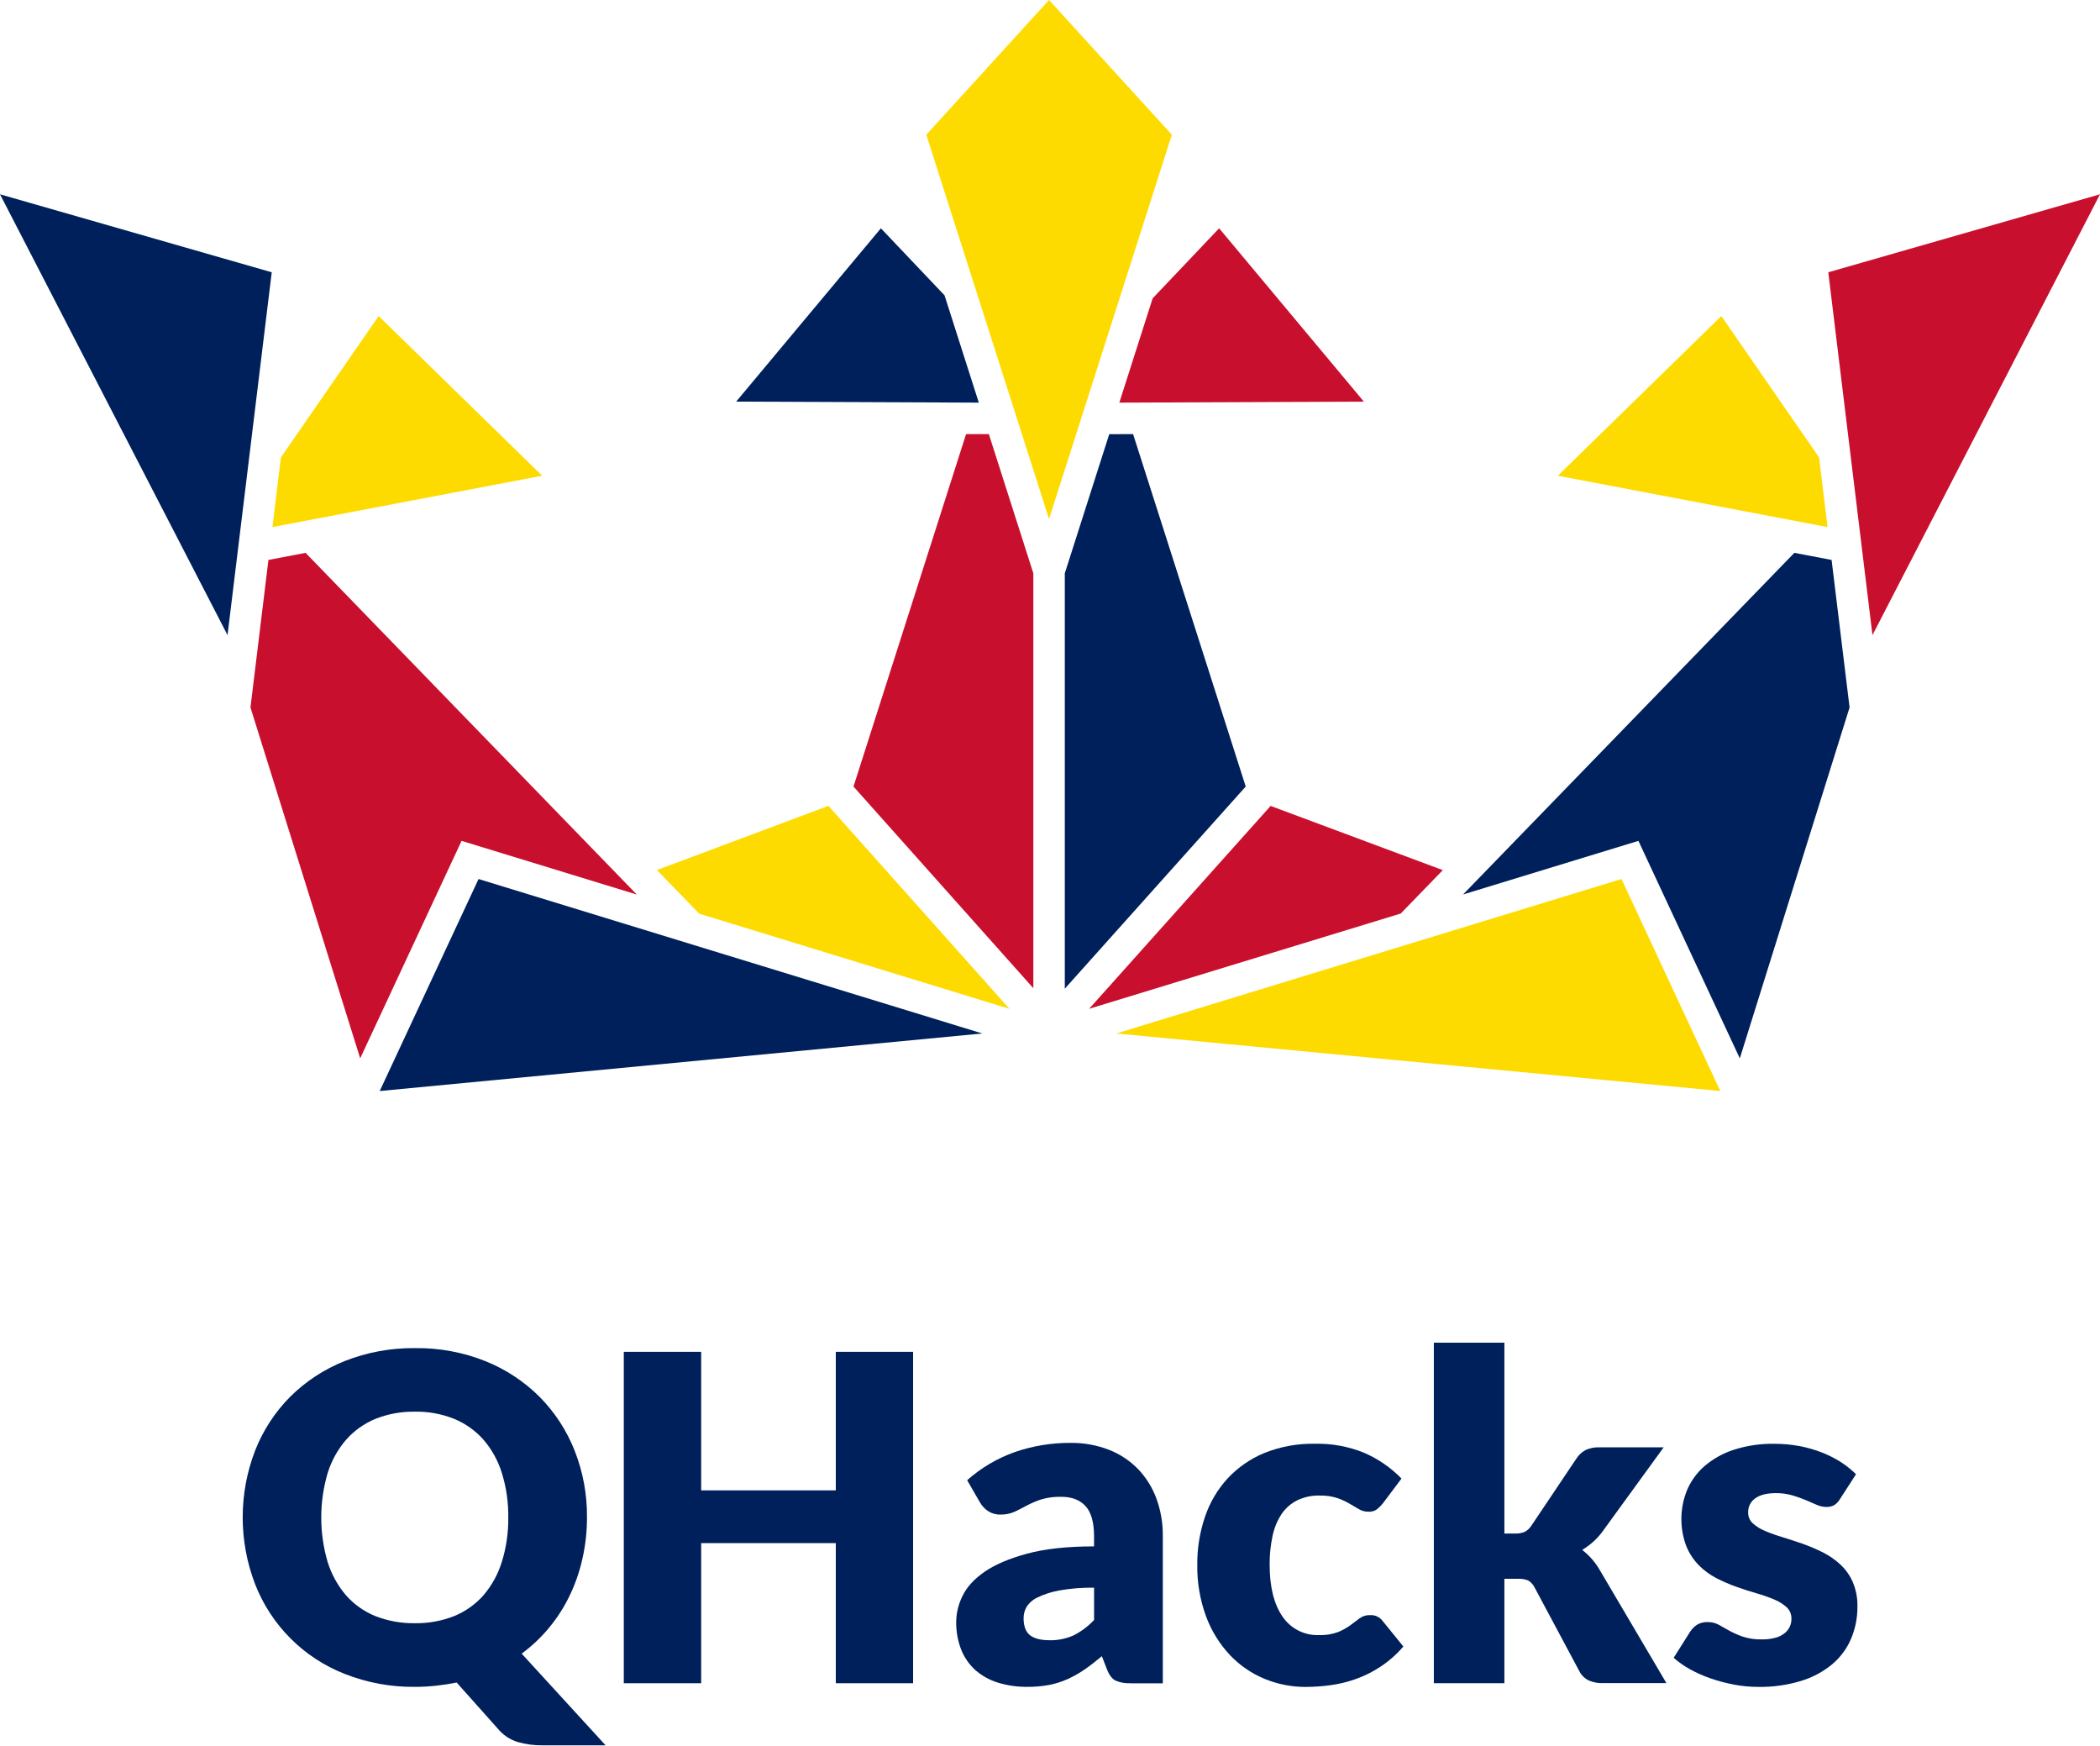
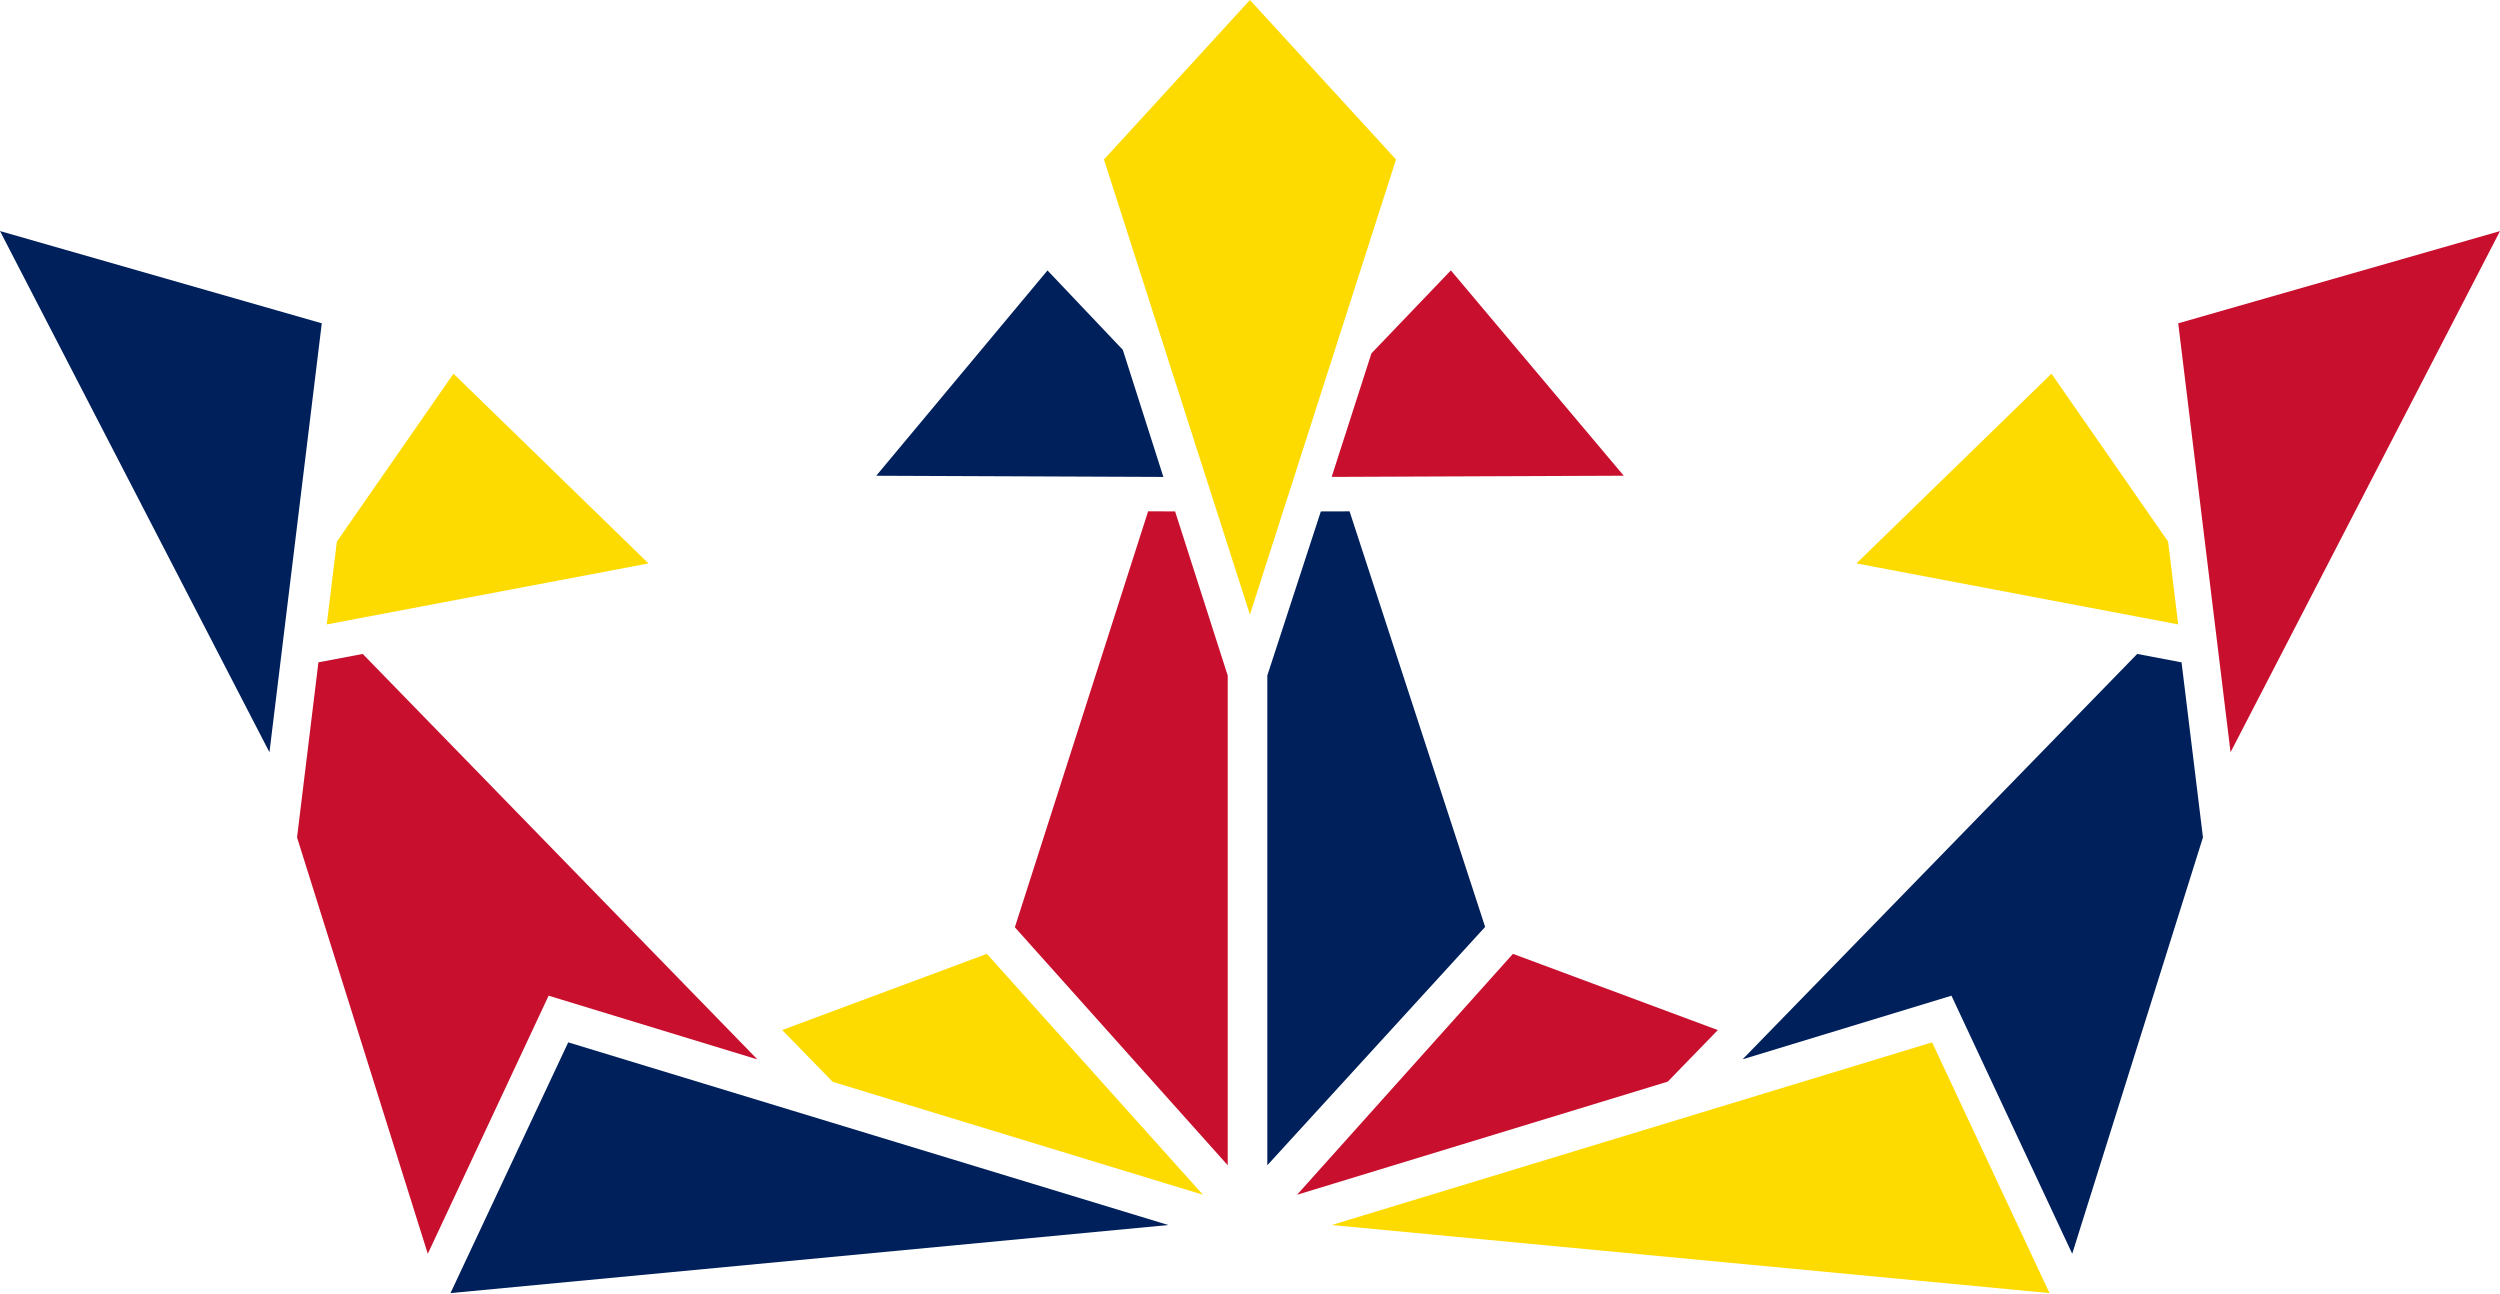
- <svg xmlns="http://www.w3.org/2000/svg" id="Layer_1" data-name="Layer 1" viewBox="0 0 932.08 774.44">
-   <defs>
-     <style>.cls-1{fill:#00205b;}.cls-2{fill:#fedb00;}.cls-3{fill:#c8102e;}</style>
-   </defs>
-   <path class="cls-1" d="M343.12,820a81.87,81.87,0,0,1-2,18.21,75.67,75.67,0,0,1-5.65,16.4,69,69,0,0,1-9.09,14.23,67.72,67.72,0,0,1-12.25,11.6l37.25,40.68H323.34a38.11,38.11,0,0,1-11-1.47,18.37,18.37,0,0,1-8.78-5.9l-18.28-20.49c-2.95.59-6,1.07-9,1.4a86,86,0,0,1-9.44.52,82.26,82.26,0,0,1-31.3-5.76,70.09,70.09,0,0,1-39.71-39.77,82.57,82.57,0,0,1,0-59.35,70.52,70.52,0,0,1,15.54-23.83,72.07,72.07,0,0,1,24.17-15.84,82.43,82.43,0,0,1,31.3-5.75,81.16,81.16,0,0,1,31.24,5.79,72,72,0,0,1,24.08,15.9,71,71,0,0,1,15.49,23.81A78.87,78.87,0,0,1,343.12,820Zm-34.93,0a63.67,63.67,0,0,0-2.83-19.64,41.39,41.39,0,0,0-8.12-14.78,35.38,35.38,0,0,0-13-9.29,45,45,0,0,0-17.45-3.22,45.72,45.72,0,0,0-17.62,3.22,35.26,35.26,0,0,0-13,9.29A41.55,41.55,0,0,0,228,800.36a70,70,0,0,0,0,39.38,42,42,0,0,0,8.13,14.78,34.84,34.84,0,0,0,13,9.24,46.4,46.4,0,0,0,17.62,3.18,45.61,45.61,0,0,0,17.45-3.18,35,35,0,0,0,13-9.24,41.79,41.79,0,0,0,8.12-14.78A64.05,64.05,0,0,0,308.19,820Z" transform="translate(-82.59 -146.68)" />
-   <path class="cls-1" d="M487.87,893.57H453.56V831.4H393.8v62.17H359.46V746.52H393.8V808h59.76V746.52h34.31V893.57Z" transform="translate(-82.59 -146.68)" />
-   <path class="cls-1" d="M584.37,893.57a14.78,14.78,0,0,1-6.72-1.2c-1.53-.81-2.79-2.49-3.78-5.06l-2.22-5.75q-3.95,3.33-7.57,5.86a48.92,48.92,0,0,1-7.52,4.27,37.68,37.68,0,0,1-8.28,2.64,51.33,51.33,0,0,1-9.74.85,42.71,42.71,0,0,1-13-1.87,27.63,27.63,0,0,1-10-5.53,24.37,24.37,0,0,1-6.31-9.06A33,33,0,0,1,507,866.23a26.21,26.21,0,0,1,2.83-11.43q2.82-5.89,9.79-10.7t18.78-8q11.81-3.25,29.78-3.25v-4.49q0-9.26-3.78-13.39c-2.54-2.75-6.11-4.12-10.75-4.12a28.63,28.63,0,0,0-9.08,1.21,41.21,41.21,0,0,0-6.33,2.72c-1.85,1-3.64,1.94-5.4,2.74a14.79,14.79,0,0,1-6.25,1.21,9.51,9.51,0,0,1-5.49-1.56,11.72,11.72,0,0,1-3.59-3.89l-5.65-9.79A63.92,63.92,0,0,1,533,791a74.31,74.31,0,0,1,24.77-4.07A45.5,45.5,0,0,1,574.83,790a36.67,36.67,0,0,1,12.92,8.58,37.75,37.75,0,0,1,8.12,13.06,47.11,47.11,0,0,1,2.83,16.56v65.4H584.37Zm-35.95-19.07A25.06,25.06,0,0,0,559,872.38a32.41,32.41,0,0,0,9.19-6.87V851.18a80.1,80.1,0,0,0-15.44,1.23,37.21,37.21,0,0,0-9.59,3.06,11.78,11.78,0,0,0-4.9,4.18,9.91,9.91,0,0,0-1.35,5.08c0,3.61,1,6.13,2.91,7.59S544.66,874.49,548.43,874.49Z" transform="translate(-82.59 -146.68)" />
-   <path class="cls-1" d="M696.39,813.74a17.08,17.08,0,0,1-2.72,2.72,6,6,0,0,1-3.73,1,8,8,0,0,1-4.19-1.12c-1.23-.73-2.65-1.56-4.19-2.45a29.82,29.82,0,0,0-5.44-2.49,23.32,23.32,0,0,0-7.77-1.1,21.7,21.7,0,0,0-10,2.11,18.33,18.33,0,0,0-6.91,6.05,27.78,27.78,0,0,0-4,9.64A57.77,57.77,0,0,0,646.12,841c0,10,2,17.73,5.81,23.14a18.67,18.67,0,0,0,16,8.07,22.11,22.11,0,0,0,8.62-1.37,26.36,26.36,0,0,0,5.4-3c1.47-1.12,2.84-2.13,4.1-3.08a7.46,7.46,0,0,1,4.67-1.41,6.47,6.47,0,0,1,5.65,2.72l9.1,11.2a49,49,0,0,1-10.2,9,50.3,50.3,0,0,1-10.95,5.45,55.47,55.47,0,0,1-11.25,2.73,82.85,82.85,0,0,1-11,.76,47.39,47.39,0,0,1-18.32-3.63A44.59,44.59,0,0,1,628.43,881a50.72,50.72,0,0,1-10.5-17A63.56,63.56,0,0,1,614,841a64.25,64.25,0,0,1,3.38-21.15,47.64,47.64,0,0,1,10-17.06,46.62,46.62,0,0,1,16.33-11.36,57.47,57.47,0,0,1,22.57-4.12,54.83,54.83,0,0,1,21.59,3.93,52.07,52.07,0,0,1,16.77,11.51Z" transform="translate(-82.59 -146.68)" />
-   <path class="cls-1" d="M750.31,742.46v84.69h4.64a10.09,10.09,0,0,0,4.5-.8,8.42,8.42,0,0,0,3-2.93l19.79-29.48a10.77,10.77,0,0,1,4.09-3.83,13.11,13.11,0,0,1,6-1.21H821l-27.06,37.25a30.16,30.16,0,0,1-4.19,4.64,34.31,34.31,0,0,1-4.9,3.63,30.66,30.66,0,0,1,7.89,9.1l29.48,50H793.91a14.38,14.38,0,0,1-6.11-1.16,9.07,9.07,0,0,1-4.19-4.07l-19.78-37a7.74,7.74,0,0,0-2.91-3.29,10.71,10.71,0,0,0-4.55-.76h-6.06v46.33H719V742.46h31.29Z" transform="translate(-82.59 -146.68)" />
-   <path class="cls-1" d="M899.29,811.8a7.88,7.88,0,0,1-2.58,2.74,6.78,6.78,0,0,1-3.48.82,11,11,0,0,1-4.43-1l-4.8-2.08a55.82,55.82,0,0,0-5.81-2.06,25.94,25.94,0,0,0-7.37-1q-5.94,0-9.13,2.27a7.32,7.32,0,0,0-3.18,6.31,6.28,6.28,0,0,0,2.08,4.84,18.9,18.9,0,0,0,5.49,3.39,74.92,74.92,0,0,0,7.78,2.77c2.88,0.89,5.85,1.85,8.87,2.91a81.54,81.54,0,0,1,8.9,3.78,33.86,33.86,0,0,1,7.77,5.37,23.41,23.41,0,0,1,5.49,7.71A26.15,26.15,0,0,1,907,859.57a35.83,35.83,0,0,1-2.84,14.32,30.25,30.25,0,0,1-8.42,11.32,39.74,39.74,0,0,1-13.83,7.36,61.94,61.94,0,0,1-18.92,2.63,57.39,57.39,0,0,1-10.7-1,73.22,73.22,0,0,1-10.36-2.74,58.09,58.09,0,0,1-9.22-4.07,40.52,40.52,0,0,1-7.27-5.1l7.27-11.51a10.59,10.59,0,0,1,3.13-3.18,8.7,8.7,0,0,1,4.76-1.16,10,10,0,0,1,4.89,1.21c1.44,0.8,3,1.67,4.69,2.63a40.27,40.27,0,0,0,5.9,2.61,25.32,25.32,0,0,0,8.53,1.23,21.36,21.36,0,0,0,6.15-.77,10.72,10.72,0,0,0,4.05-2.07,8,8,0,0,0,2.91-6.25,6.84,6.84,0,0,0-2.1-5.15,18.74,18.74,0,0,0-5.56-3.47,70.72,70.72,0,0,0-7.82-2.74q-4.4-1.25-8.94-2.88a70.22,70.22,0,0,1-8.94-3.87,31.33,31.33,0,0,1-7.82-5.76,26.63,26.63,0,0,1-5.54-8.53,34.09,34.09,0,0,1,.44-24.88,29.22,29.22,0,0,1,7.73-10.56A38,38,0,0,1,852.06,790a55.71,55.71,0,0,1,18.16-2.67,59.89,59.89,0,0,1,11,1,56.57,56.57,0,0,1,9.93,2.82,50,50,0,0,1,8.49,4.28,42.49,42.49,0,0,1,6.74,5.4Z" transform="translate(-82.59 -146.68)" />
-   <polygon class="cls-2" points="291.57 386.06 310.36 405.43 448.05 447.65 367.7 357.58 291.57 386.06" />
-   <polygon class="cls-3" points="563.96 357.61 483.41 447.63 621.71 405.36 640.39 386.1 563.96 357.61" />
-   <polygon class="cls-3" points="428.79 192.62 378.82 349.01 458.64 438.5 458.64 254.39 438.9 192.64 428.79 192.62" />
-   <polygon class="cls-1" points="492.33 192.66 472.61 254.39 472.61 438.71 552.91 349.01 502.92 192.62 492.33 192.66" />
-   <polygon class="cls-1" points="812.95 248.46 796.42 245.31 649.38 396.9 727.21 373.11 772.21 469.62 820.93 313.92 812.95 248.46" />
-   <polygon class="cls-3" points="605.35 178.21 541.11 101.3 511.6 132.38 496.81 178.66 605.35 178.21" />
-   <polygon class="cls-2" points="807.39 202.95 764.01 140.24 691.44 211.1 811.16 233.88 807.39 202.95" />
-   <polygon class="cls-2" points="495.44 458.58 763.55 484.12 719.7 390.04 495.44 458.58" />
-   <polygon class="cls-3" points="932.08 86.21 811.48 120.82 831.09 281.82 932.08 86.21" />
-   <polygon class="cls-3" points="135.63 245.31 119.14 248.46 111.17 313.92 159.87 469.62 204.87 373.11 282.65 396.94 135.63 245.31" />
-   <polygon class="cls-1" points="434.44 178.66 419.23 131.05 390.98 101.3 326.74 178.21 434.44 178.66" />
-   <polygon class="cls-2" points="120.91 233.88 240.65 211.1 168.07 140.24 124.68 202.95 120.91 233.88" />
-   <polygon class="cls-1" points="435.99 458.58 212.4 390.04 168.54 484.12 435.99 458.58" />
-   <polygon class="cls-1" points="0 86.21 100.99 281.82 120.61 120.82 0 86.21" />
-   <polygon class="cls-2" points="411.13 59.78 465.61 230.31 520.13 59.78 465.61 0 411.13 59.78" />
+ <svg xmlns="http://www.w3.org/2000/svg" width="87" height="45" viewBox="0 0 87 45">
+   <g fill="none" fill-rule="evenodd">
+     <path fill="#FEDB00" d="M27.22 35.845l1.758 1.803 12.885 3.93-7.52-8.384z" />
+     <path fill="#C8102E" d="M52.65 33.194l-7.513 8.384 12.901-3.937 1.742-1.794zM39.954 17.795l-4.637 14.474 7.408 8.282v-17.04l-1.832-5.715z" />
+     <path fill="#00205B" d="M45.965 17.798l-1.862 5.708v17.045l7.58-8.295-4.718-14.461zM75.918 23.05l-1.543-.293-13.733 14.107 7.269-2.214 4.202 8.981 4.55-14.49z" />
+     <path fill="#C8102E" d="M56.507 16.555L50.49 9.41l-2.764 2.887-1.384 4.299z" />
+     <path fill="#FEDB00" d="M75.45 18.847l-4.058-5.843-6.788 6.603 11.198 2.123zM46.343 42.631L71.323 45l-4.086-8.726z" />
+     <path fill="#C8102E" d="M75.802 11.251l1.821 14.928L87 8.042zM12.623 22.757l-1.542.292-.744 6.093 4.55 14.49 4.205-8.982 7.266 2.218z" />
+     <path fill="#00205B" d="M40.485 16.597l-1.411-4.423-2.621-2.763-5.96 7.145z" />
+     <path fill="#FEDB00" d="M11.37 21.73l11.198-2.123-6.787-6.603-4.058 5.843z" />
+     <path fill="#00205B" d="M15.677 45l24.98-2.369-20.883-6.357zM9.377 26.179l1.821-14.928L0 8.041z" />
+     <path fill="#FEDB00" d="M43.498 0l-5.08 5.551 5.08 15.837L48.582 5.55 43.498 0z" />
+   </g>
</svg>
